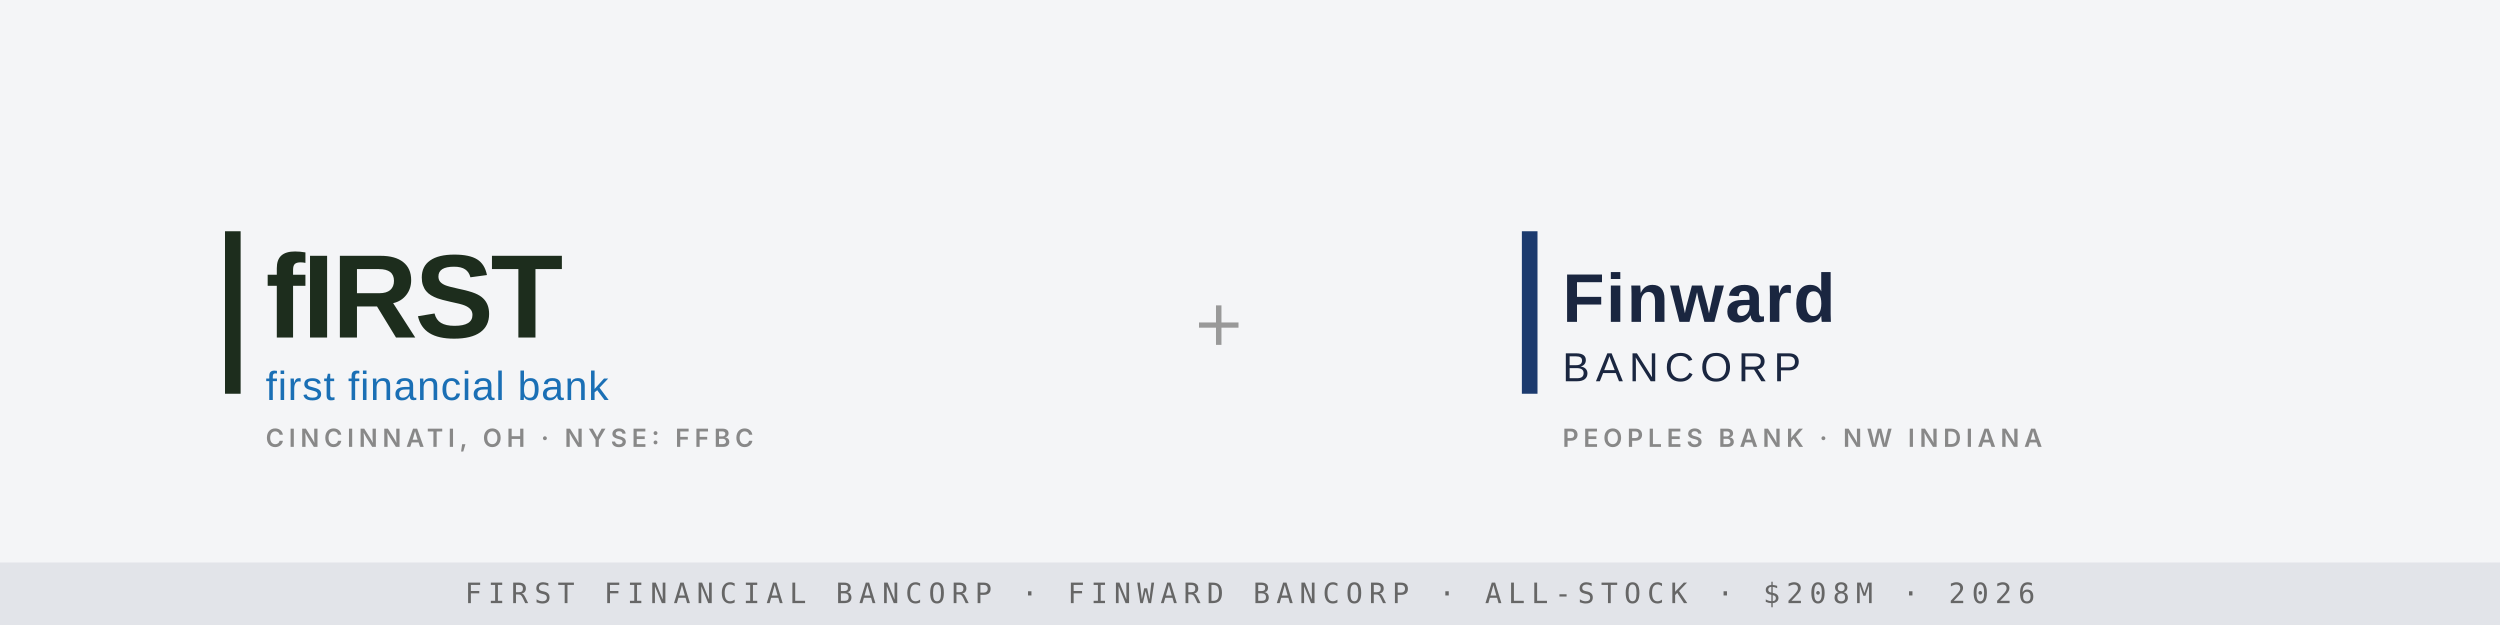
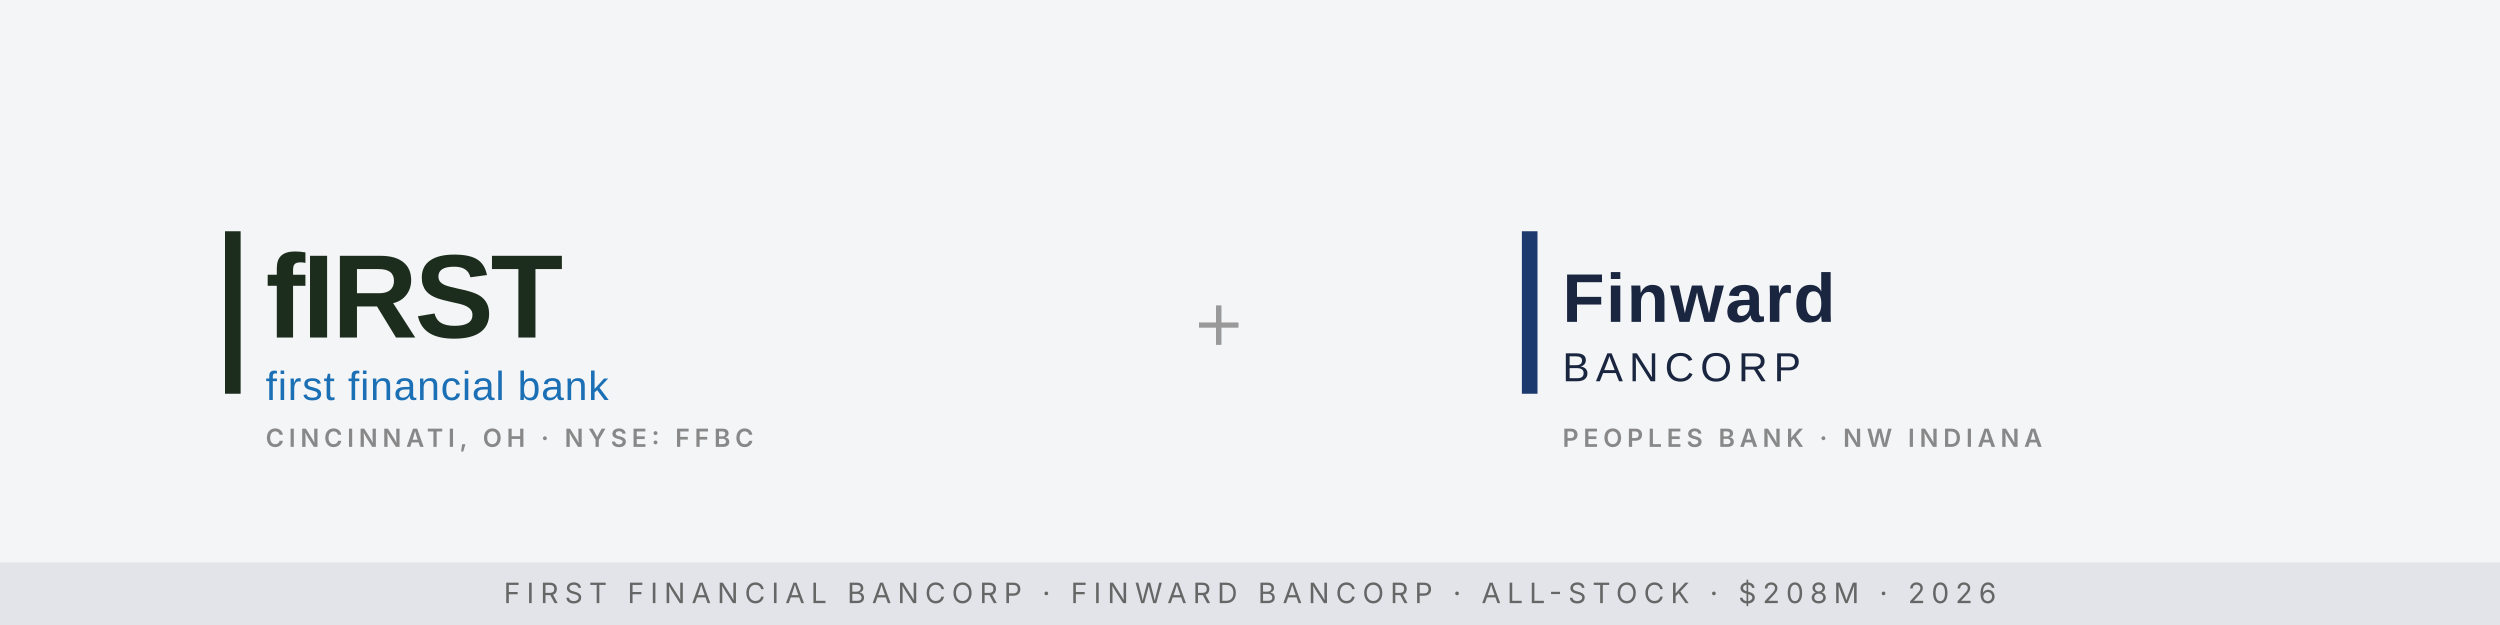
<svg xmlns="http://www.w3.org/2000/svg" width="800" height="200" viewBox="0 0 800 200">
  <defs>
  </defs>
  <rect width="800" height="200" fill="#f4f5f7" />
  <rect x="72" y="74" width="5" height="52" fill="#1d2d1d" />
  <text x="85" y="108" font-family="Arial Black,Arial,sans-serif" font-size="38" font-weight="900" fill="#1d2d1d" letter-spacing="-1">fIRST</text>
  <text x="85" y="128" font-family="Arial,sans-serif" font-size="13" font-weight="400" fill="#1a6fb5" letter-spacing="0.3">first financial bank</text>
  <text x="85" y="143" font-family="Inter,Arial,sans-serif" font-size="8" font-weight="600" fill="#888" letter-spacing="1.5">CINCINNATI, OH · NYSE: FFBC</text>
  <text x="390" y="112" font-family="Inter,Arial,sans-serif" font-size="28" font-weight="300" fill="#999" text-anchor="middle">+</text>
  <rect x="487" y="74" width="5" height="52" fill="#1c3a6e" />
  <text x="500" y="103" font-family="Arial,sans-serif" font-size="22" font-weight="700" fill="#1a2640" letter-spacing="0.5">Finward</text>
  <text x="500" y="122" font-family="Arial,sans-serif" font-size="13" font-weight="400" fill="#1a2640" letter-spacing="2">BANCORP</text>
  <text x="500" y="143" font-family="Inter,Arial,sans-serif" font-size="8" font-weight="600" fill="#888" letter-spacing="1.5">PEOPLES BANK · NW INDIANA</text>
  <rect x="0" y="180" width="800" height="20" fill="#e2e4e9" />
-   <text x="400" y="193" font-family="JetBrains Mono,monospace" font-size="9" fill="#666" text-anchor="middle" letter-spacing="2">FIRST FINANCIAL BANCORP · FINWARD BANCORP · ALL-STOCK · $208M · 2026</text>
+   <text x="400" y="193" font-family="Inter,sans-serif" font-size="9" fill="#666" text-anchor="middle" letter-spacing="2">FIRST FINANCIAL BANCORP · FINWARD BANCORP · ALL-STOCK · $208M · 2026</text>
</svg>
